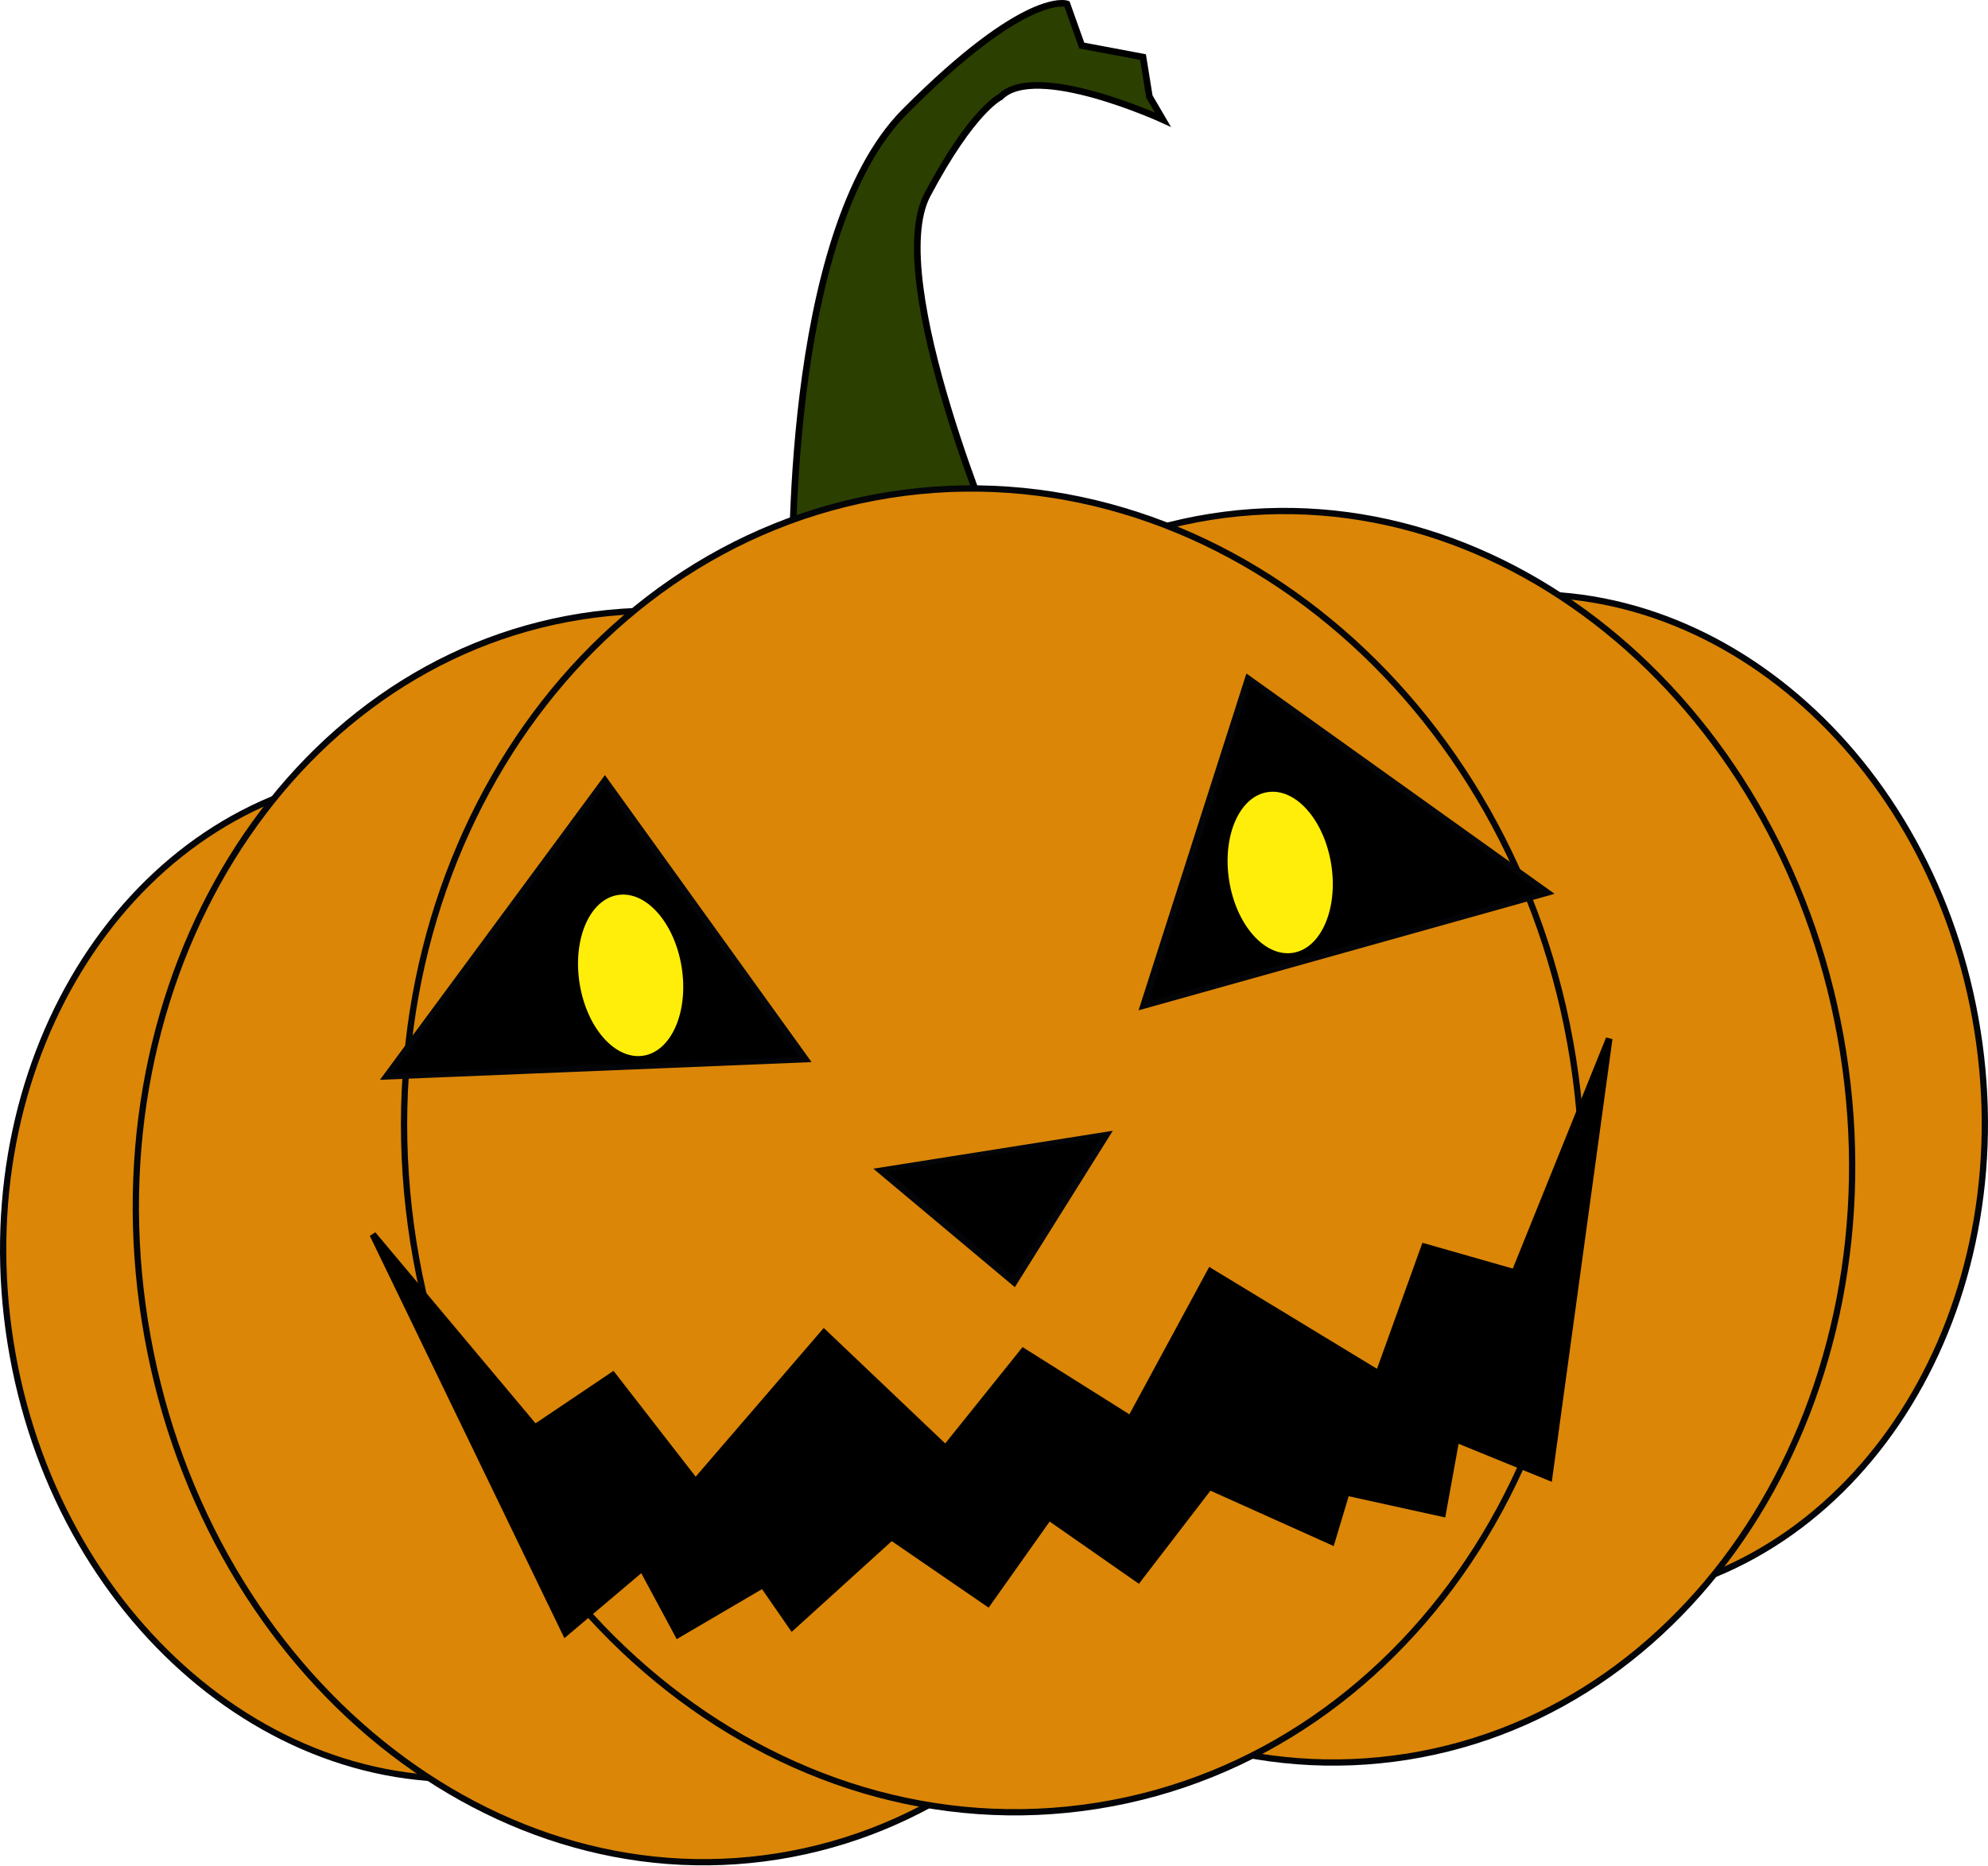
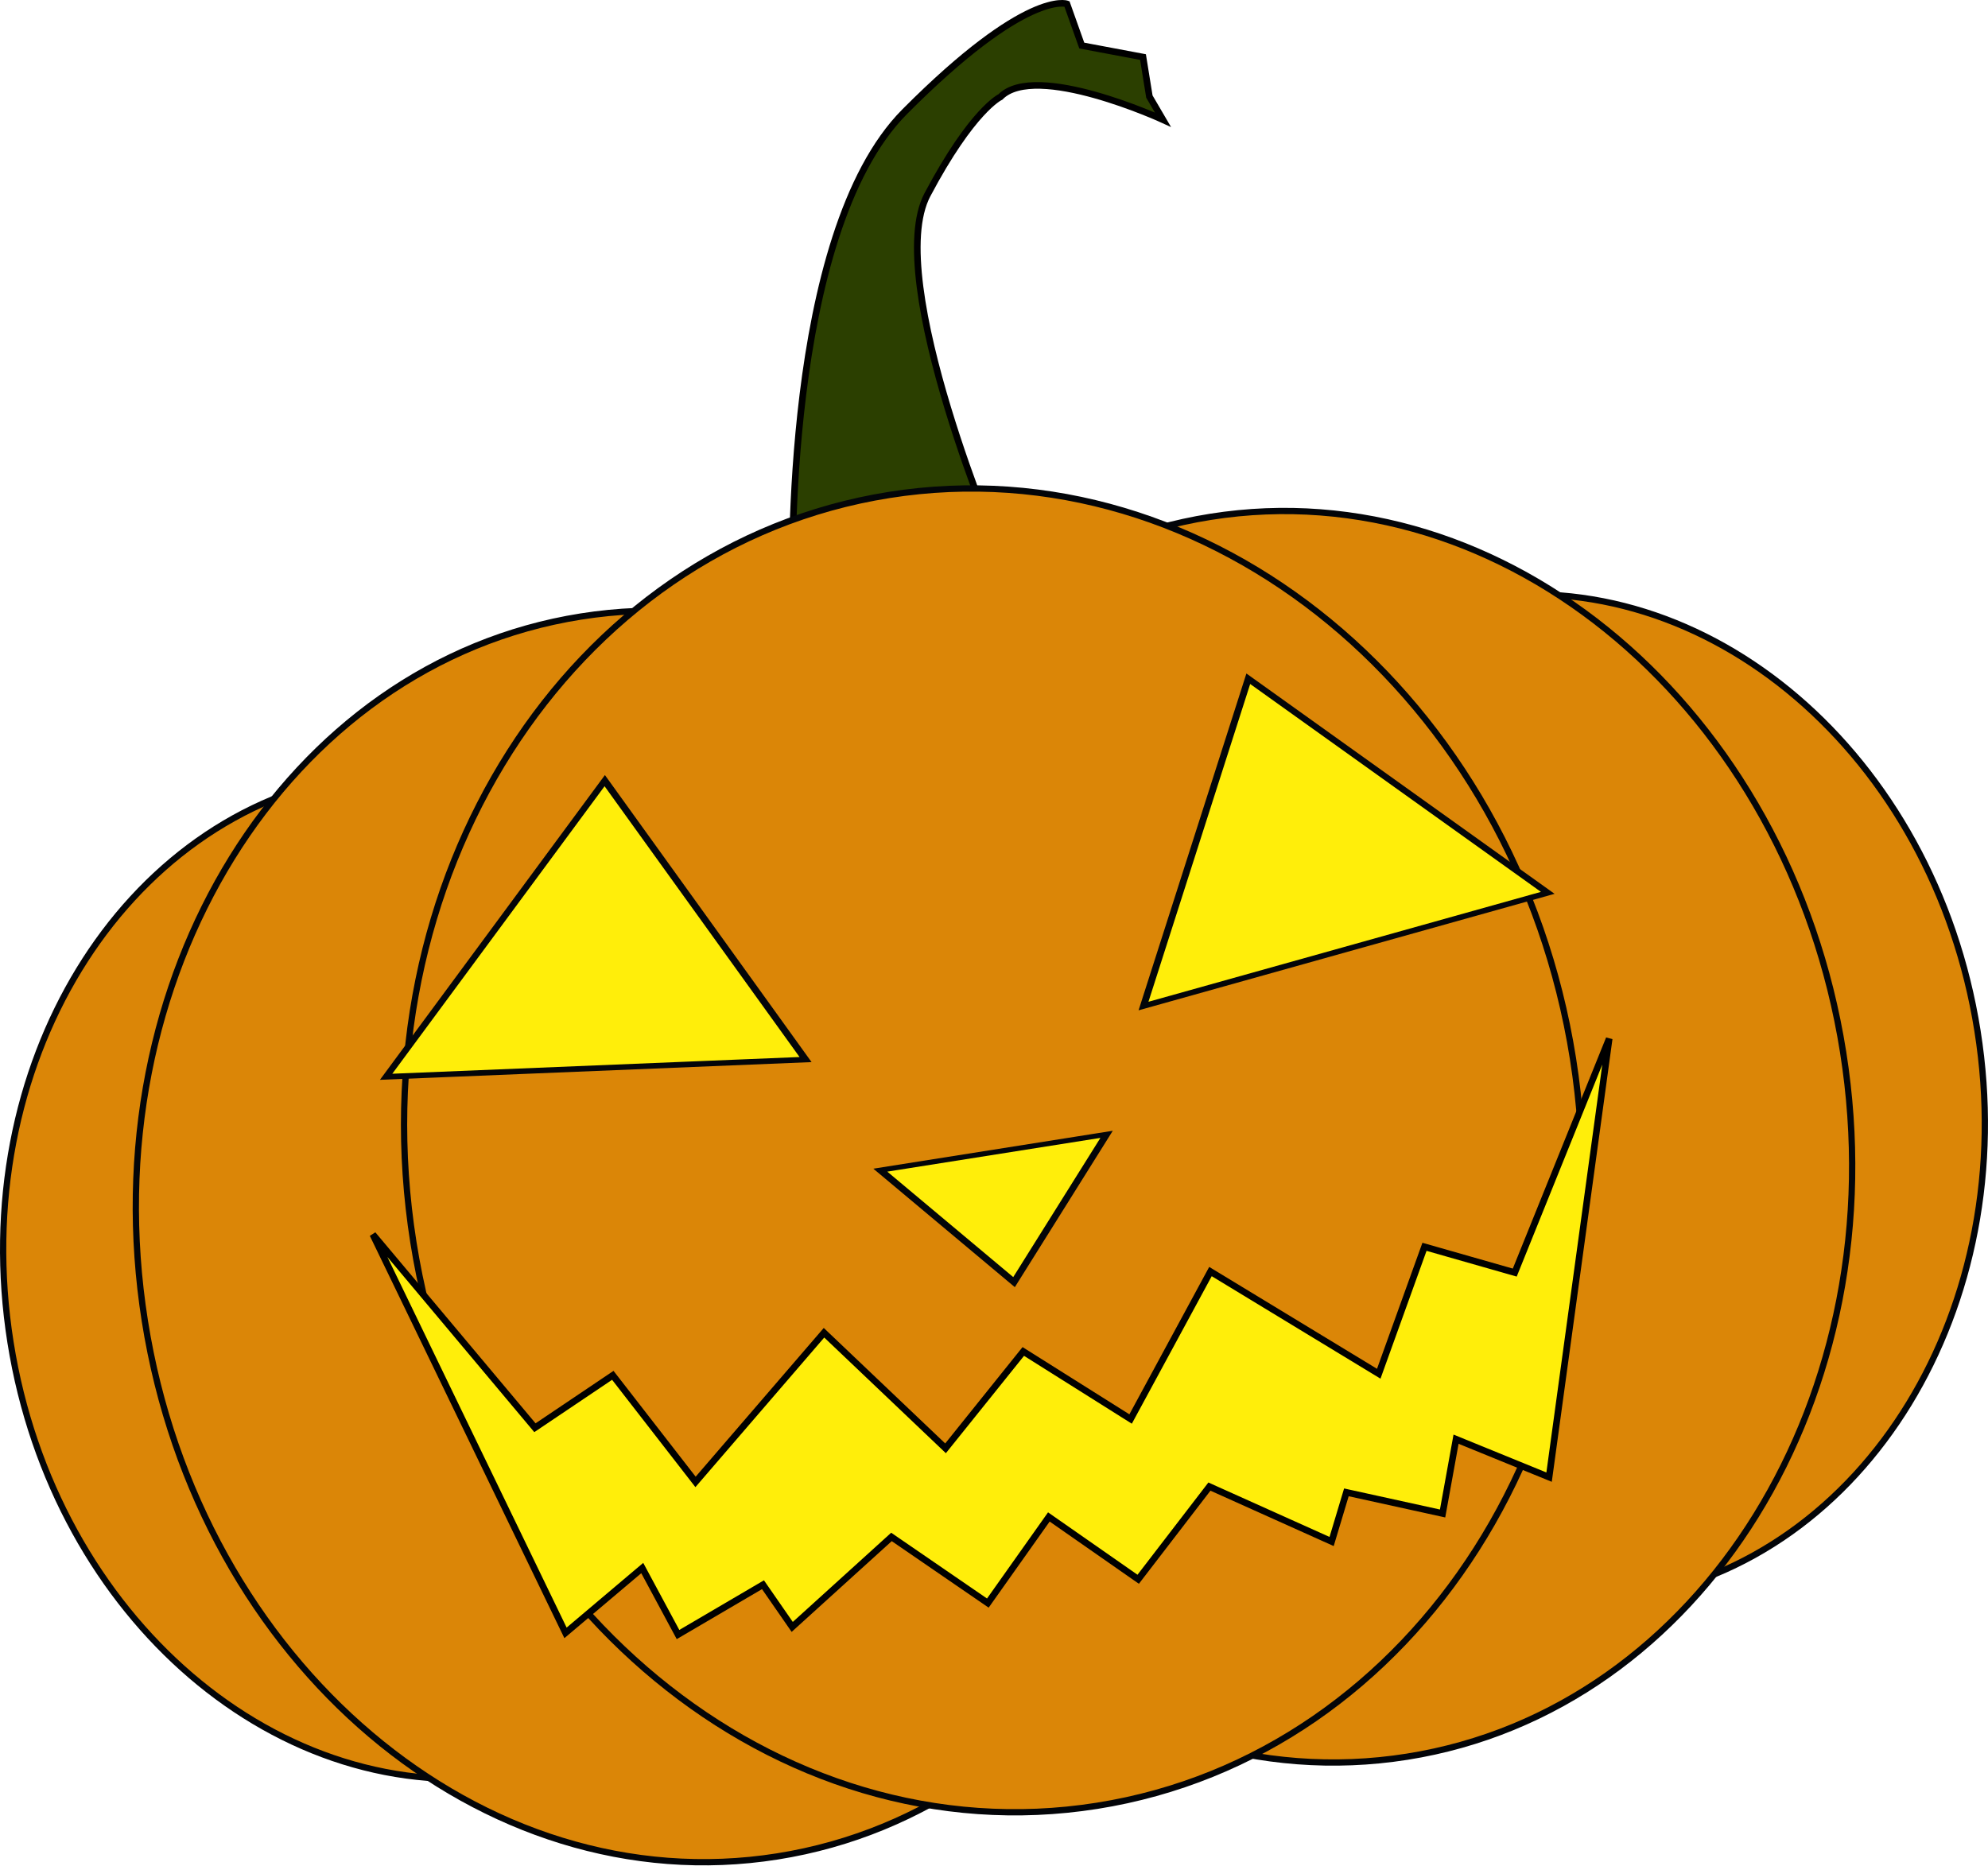
<svg xmlns="http://www.w3.org/2000/svg" width="79.372mm" height="74.489mm" viewBox="0 0 79.372 74.489" version="1.1" id="svg1">
  <defs id="defs1" />
  <g id="layer1" transform="translate(-49.20716,-16.47576)">
    <g id="g1" transform="matrix(0.6575429,-0.1041357,0.1041446,0.657487,9.532728,17.0223)" style="stroke-width:1.502">
      <path style="fill:#2b3f00;fill-opacity:1;stroke:#000000;stroke-width:0.397px;stroke-linecap:butt;stroke-linejoin:miter;stroke-opacity:1" d="m 100.367,50.963 c 0.103,-0.395 2.769,-21.214 11.163,-27.347 8.394,-6.133 10.621,-4.864 10.621,-4.864 l 0.488,2.608 3.519,1.256 0.007,2.401 0.585,1.497 c 0,0 -6.995,-4.658 -9.414,-2.872 0,0 -1.777,0.496 -5.239,5.107 -3.462,4.611 1,22.169 1,22.169 0,0 -5.293,6.846 -12.73,0.044 z" id="path7" />
      <g id="g2" style="fill:#db8607;fill-opacity:1;stroke-width:1.502" transform="translate(3.175)">
        <ellipse style="fill:#db8607;fill-opacity:1;stroke:#030509;stroke-width:0.376;stroke-linecap:square" id="path1-5" cx="69.67" cy="88.143" rx="25.83" ry="30.329" />
        <ellipse style="fill:#db8607;fill-opacity:1;stroke:#030509;stroke-width:0.376;stroke-linecap:square" id="path1" cx="84.44" cy="88.143" rx="32.442" ry="37.653" />
      </g>
      <g id="g2-2" transform="matrix(-1,0,0,1,216.1096,0)" style="fill:#db8607;fill-opacity:1;stroke-width:1.502">
        <ellipse style="fill:#db8607;fill-opacity:1;stroke:#030509;stroke-width:0.376;stroke-linecap:square" id="path1-5-1" cx="75.491" cy="88.143" rx="25.83" ry="30.329" />
        <ellipse style="fill:#db8607;fill-opacity:1;stroke:#030509;stroke-width:0.376;stroke-linecap:square" id="path1-9" cx="90.261" cy="88.143" rx="32.442" ry="37.653" />
      </g>
      <ellipse style="fill:#db8607;fill-opacity:1;stroke:#030509;stroke-width:0.376;stroke-linecap:square" id="path2" cx="107.023" cy="85.988" rx="35.205" ry="39.808" />
-       <path style="fill:#000000;fill-opacity:1;stroke:#030509;stroke-width:0.505;stroke-linecap:square" id="path3" d="M 90.172,23.695 101.204,51.66 71.47,47.232 Z" transform="matrix(0.8410302,0,0,0.6583292,11.64722,44.83828)" />
-       <path style="fill:#000000;fill-opacity:1;stroke:#030509;stroke-width:0.505;stroke-linecap:square" id="path3-9" d="M 90.172,23.695 101.204,51.66 71.47,47.232 Z" transform="matrix(-0.8410302,0,0,0.6583292,202.3978,44.83828)" />
-       <path style="fill:#000000;fill-opacity:1;stroke:#030509;stroke-width:2.636;stroke-linecap:square" id="path4" d="m 82.357,140.452 -39.268,-68.015 78.537,-2e-6 z" transform="matrix(0.1749429,0,0,0.115977,92.61466,77.70057)" />
-       <ellipse style="fill:#ffee0a;fill-opacity:1;stroke-width:1.502;stroke-linecap:square" id="eye1" cx="87.191" cy="72.216" rx="3.099" ry="4.88" />
-       <ellipse style="fill:#ffee0a;fill-opacity:1;stroke-width:1.502;stroke-linecap:square" id="eye2" cx="126.632" cy="72.216" rx="3.099" ry="4.88" />
-       <path id="path6" style="fill:#000000;fill-opacity:1;stroke:#000000;stroke-width:0.397px;stroke-linecap:butt;stroke-linejoin:miter;stroke-opacity:1" d="m 69.488,85.148 7.675,25.416 5.154,-3.122 1.495,4.276 5.5,-2.155 1.336,2.774 6.723,-4.4 5.088,4.823 4.422,-4.531 4.708,4.531 5.088,-4.823 6.723,4.4 1.336,-2.774 5.5,2.155 1.495,-4.276 5.154,3.122 7.675,-25.416 -7.789,12.974 -5.105,-2.374 -3.9,7.091 -9.009,-7.633 -6.114,7.988 -5.723,-5.009 -5.514,5.009 -6.115,-7.988 -9.009,7.633 -3.9,-7.091 -5.105,2.374 z" />
+       <path style="fill:#ffee0a;fill-opacity:1;stroke:#030509;stroke-width:0.505;stroke-linecap:square" id="tofill1" d="M 90.172,23.695 101.204,51.66 71.47,47.232 Z" transform="matrix(0.8410302,0,0,0.6583292,11.64722,44.83828)" />
+       <path style="fill:#ffee0a;fill-opacity:1;stroke:#030509;stroke-width:0.505;stroke-linecap:square" id="tofill2" d="M 90.172,23.695 101.204,51.66 71.47,47.232 Z" transform="matrix(-0.8410302,0,0,0.6583292,202.3978,44.83828)" />
+       <path style="fill:#ffee0a;fill-opacity:1;stroke:#030509;stroke-width:2.636;stroke-linecap:square" id="tofill3" d="m 82.357,140.452 -39.268,-68.015 78.537,-2e-6 z" transform="matrix(0.1749429,0,0,0.115977,92.61466,77.70057)" />
+       <path id="tofill4" style="fill:#ffee0a;fill-opacity:1;stroke:#000000;stroke-width:0.397px;stroke-linecap:butt;stroke-linejoin:miter;stroke-opacity:1" d="m 69.488,85.148 7.675,25.416 5.154,-3.122 1.495,4.276 5.5,-2.155 1.336,2.774 6.723,-4.4 5.088,4.823 4.422,-4.531 4.708,4.531 5.088,-4.823 6.723,4.4 1.336,-2.774 5.5,2.155 1.495,-4.276 5.154,3.122 7.675,-25.416 -7.789,12.974 -5.105,-2.374 -3.9,7.091 -9.009,-7.633 -6.114,7.988 -5.723,-5.009 -5.514,5.009 -6.115,-7.988 -9.009,7.633 -3.9,-7.091 -5.105,2.374 z" />
    </g>
  </g>
</svg>
